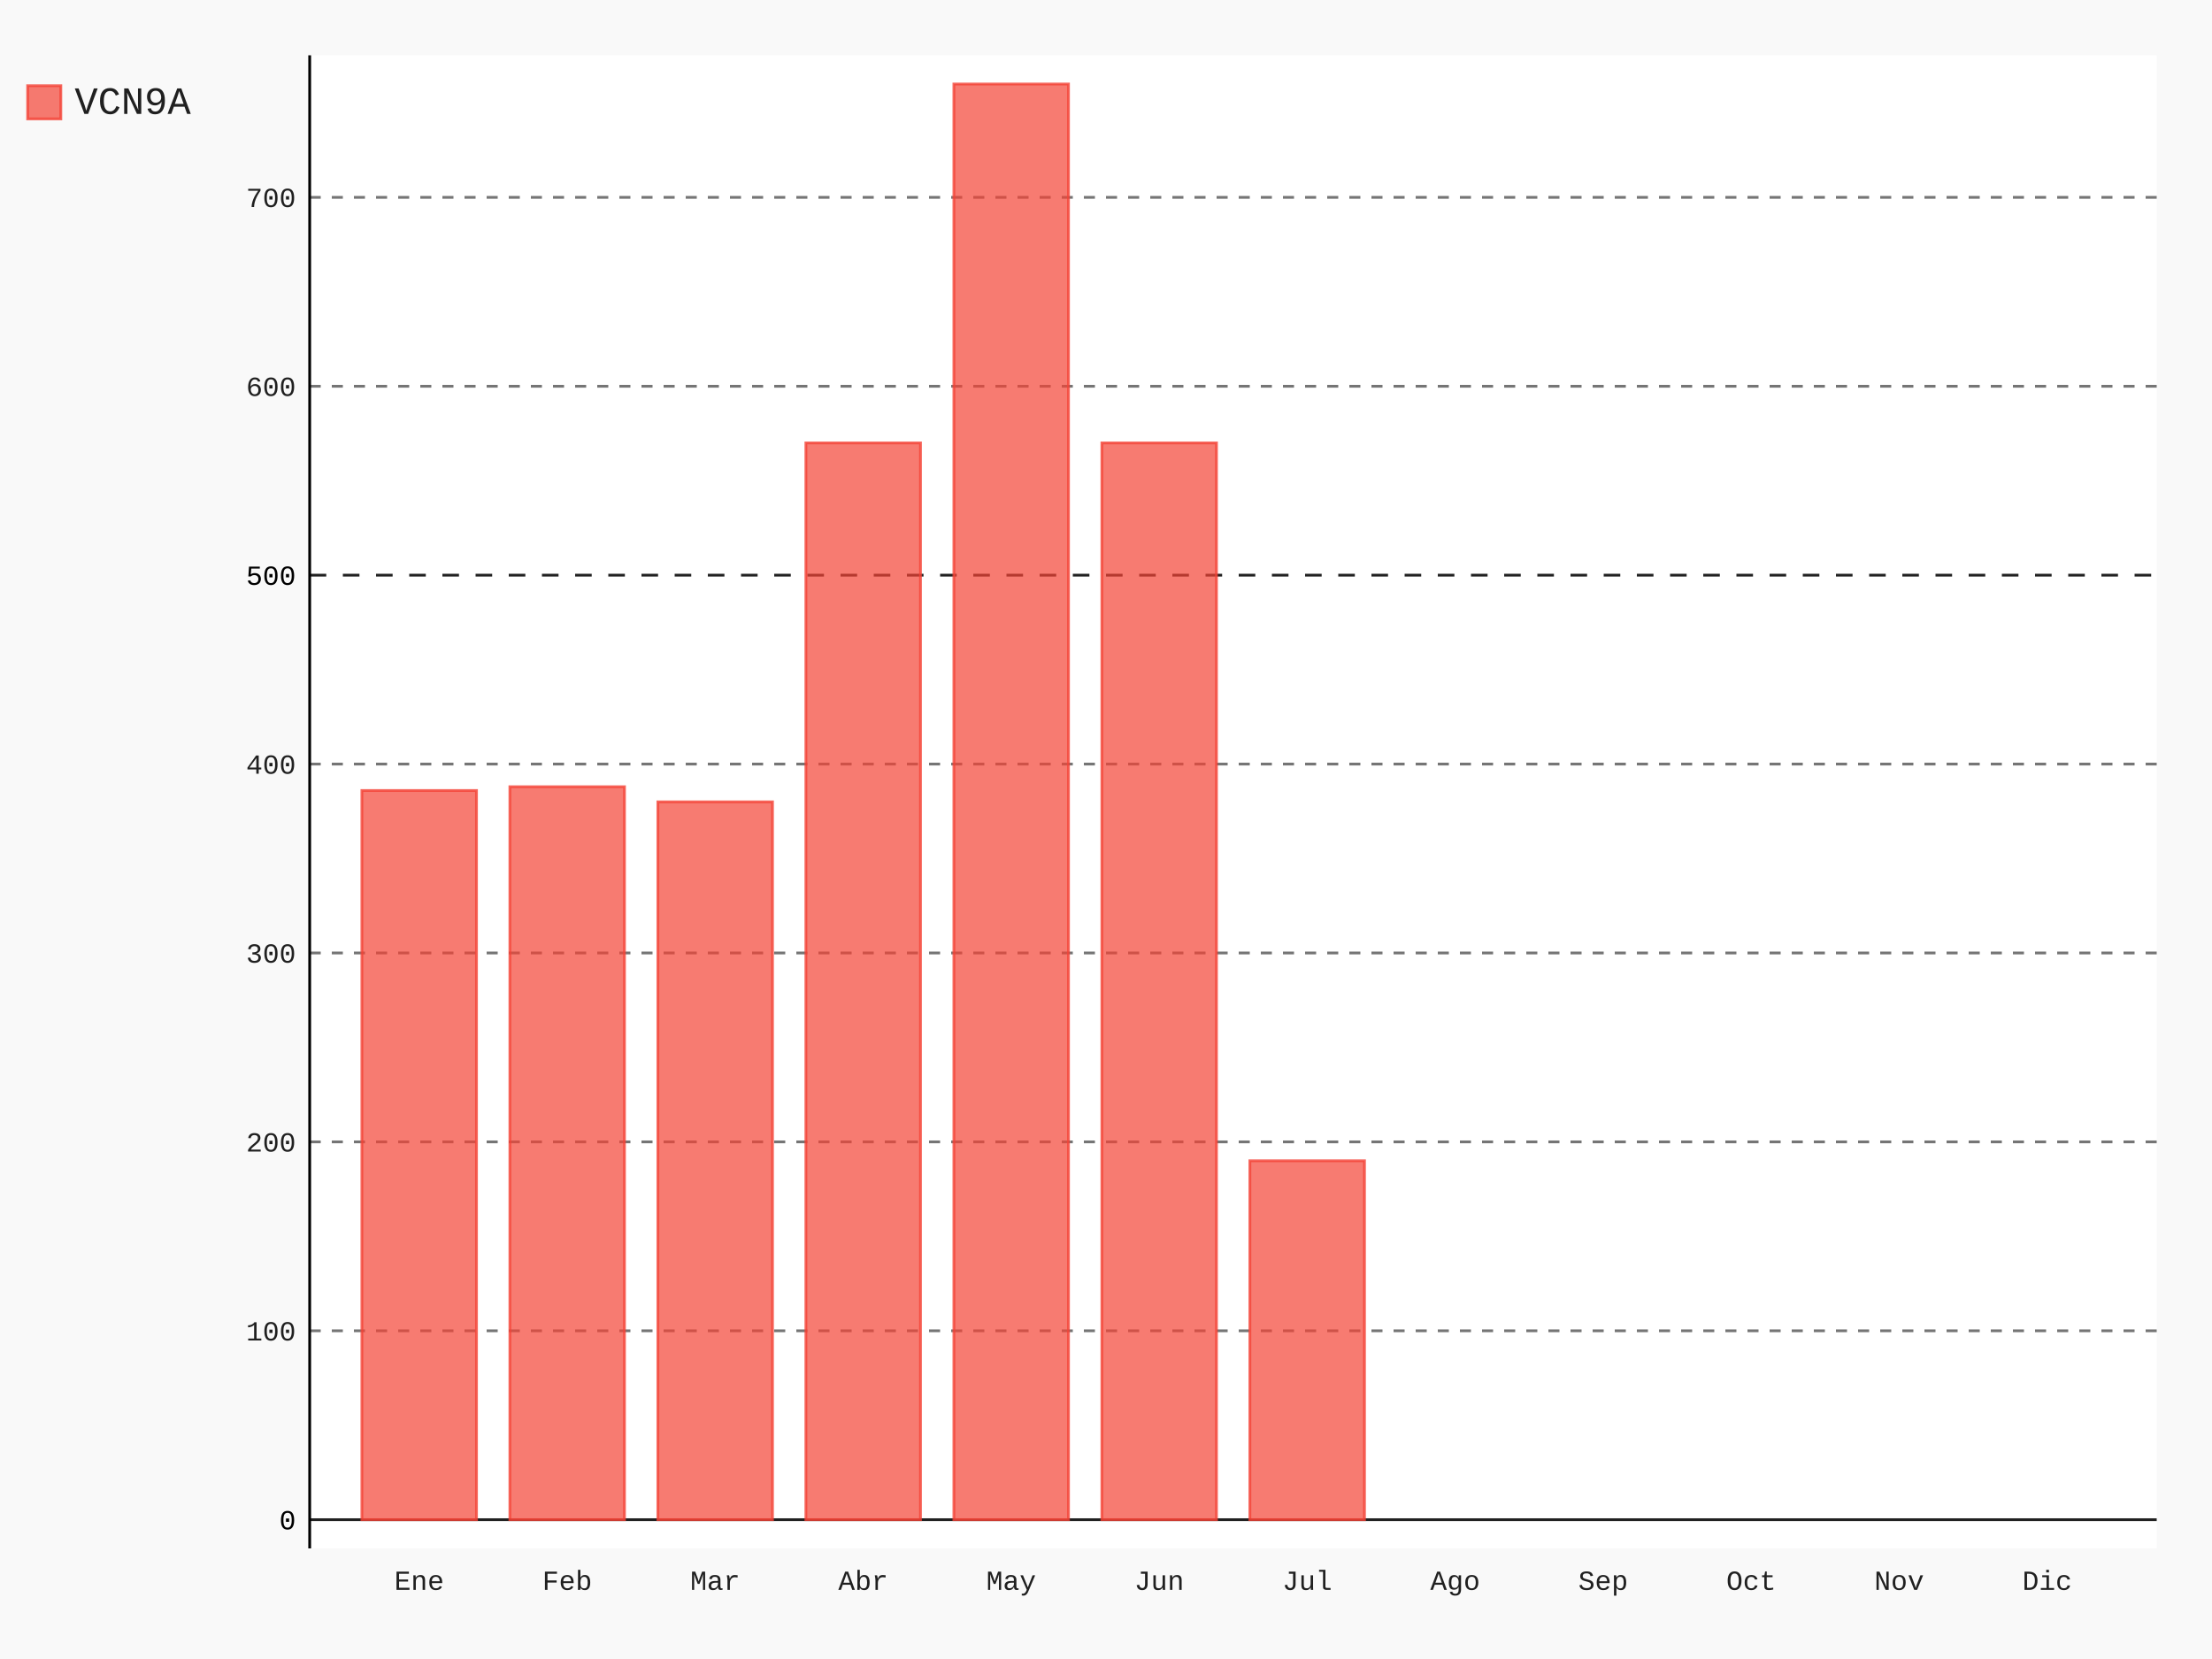
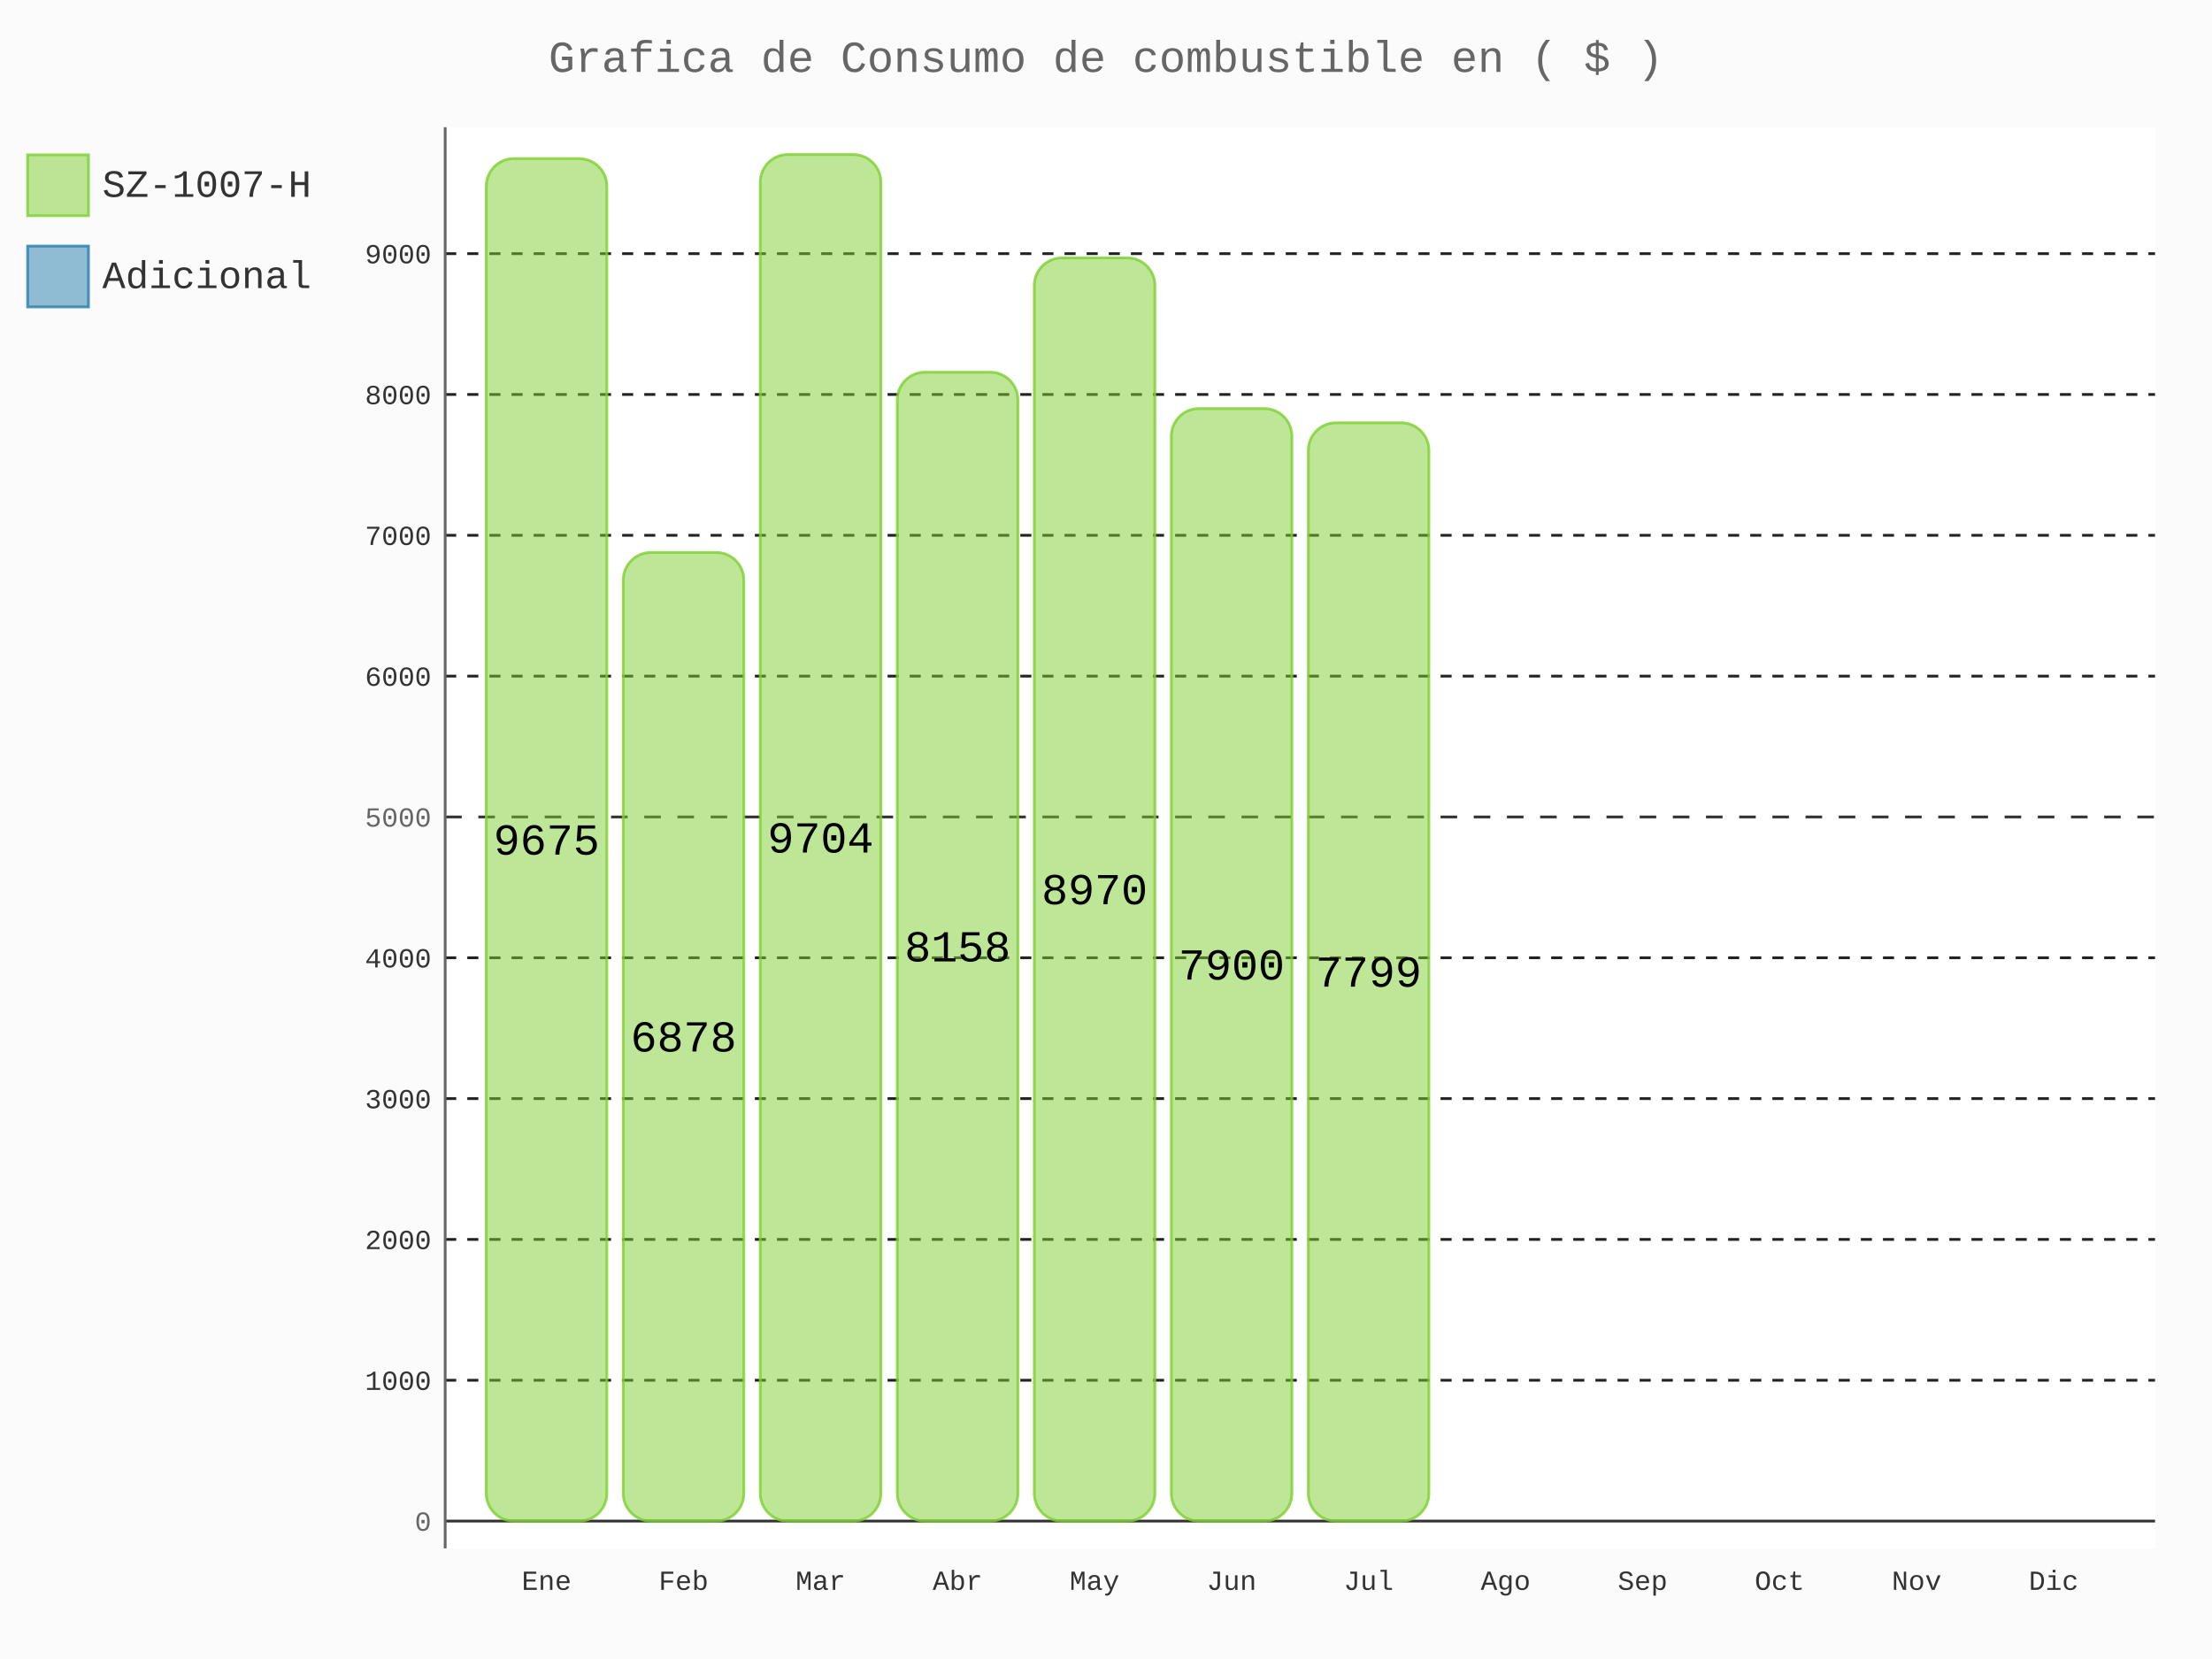
- <svg xmlns="http://www.w3.org/2000/svg" class="pygal-chart" id="chart-0f4cdaf9-0eb7-4aa0-8d6f-a4d67d8a136c" viewBox="0 0 800 600">
+ <svg xmlns="http://www.w3.org/2000/svg" class="pygal-chart" id="chart-afb7fbe6-67ed-4e89-ab92-f3a1e821b020" viewBox="0 0 800 600">
  <defs>
-     <style type="text/css">#chart-0f4cdaf9-0eb7-4aa0-8d6f-a4d67d8a136c{-webkit-user-select:none;-webkit-font-smoothing:antialiased;font-family:Consolas,"Liberation Mono",Menlo,Courier,monospace}#chart-0f4cdaf9-0eb7-4aa0-8d6f-a4d67d8a136c .title{font-family:Consolas,"Liberation Mono",Menlo,Courier,monospace;font-size:16px}#chart-0f4cdaf9-0eb7-4aa0-8d6f-a4d67d8a136c .legends .legend text{font-family:Consolas,"Liberation Mono",Menlo,Courier,monospace;font-size:14px}#chart-0f4cdaf9-0eb7-4aa0-8d6f-a4d67d8a136c .axis text{font-family:Consolas,"Liberation Mono",Menlo,Courier,monospace;font-size:10px}#chart-0f4cdaf9-0eb7-4aa0-8d6f-a4d67d8a136c .axis text.major{font-family:Consolas,"Liberation Mono",Menlo,Courier,monospace;font-size:10px}#chart-0f4cdaf9-0eb7-4aa0-8d6f-a4d67d8a136c .text-overlay text.value{font-family:Consolas,"Liberation Mono",Menlo,Courier,monospace;font-size:16px}#chart-0f4cdaf9-0eb7-4aa0-8d6f-a4d67d8a136c .text-overlay text.label{font-family:Consolas,"Liberation Mono",Menlo,Courier,monospace;font-size:10px}#chart-0f4cdaf9-0eb7-4aa0-8d6f-a4d67d8a136c .tooltip{font-family:Consolas,"Liberation Mono",Menlo,Courier,monospace;font-size:14px}#chart-0f4cdaf9-0eb7-4aa0-8d6f-a4d67d8a136c text.no_data{font-family:Consolas,"Liberation Mono",Menlo,Courier,monospace;font-size:64px}
- #chart-0f4cdaf9-0eb7-4aa0-8d6f-a4d67d8a136c{background-color:rgba(249,249,249,1)}#chart-0f4cdaf9-0eb7-4aa0-8d6f-a4d67d8a136c path,#chart-0f4cdaf9-0eb7-4aa0-8d6f-a4d67d8a136c line,#chart-0f4cdaf9-0eb7-4aa0-8d6f-a4d67d8a136c rect,#chart-0f4cdaf9-0eb7-4aa0-8d6f-a4d67d8a136c circle{-webkit-transition:150ms;-moz-transition:150ms;transition:150ms}#chart-0f4cdaf9-0eb7-4aa0-8d6f-a4d67d8a136c .graph &gt; .background{fill:rgba(249,249,249,1)}#chart-0f4cdaf9-0eb7-4aa0-8d6f-a4d67d8a136c .plot &gt; .background{fill:rgba(255,255,255,1)}#chart-0f4cdaf9-0eb7-4aa0-8d6f-a4d67d8a136c .graph{fill:rgba(0,0,0,.87)}#chart-0f4cdaf9-0eb7-4aa0-8d6f-a4d67d8a136c text.no_data{fill:rgba(0,0,0,1)}#chart-0f4cdaf9-0eb7-4aa0-8d6f-a4d67d8a136c .title{fill:rgba(0,0,0,1)}#chart-0f4cdaf9-0eb7-4aa0-8d6f-a4d67d8a136c .legends .legend text{fill:rgba(0,0,0,.87)}#chart-0f4cdaf9-0eb7-4aa0-8d6f-a4d67d8a136c .legends .legend:hover text{fill:rgba(0,0,0,1)}#chart-0f4cdaf9-0eb7-4aa0-8d6f-a4d67d8a136c .axis .line{stroke:rgba(0,0,0,1)}#chart-0f4cdaf9-0eb7-4aa0-8d6f-a4d67d8a136c .axis .guide.line{stroke:rgba(0,0,0,.54)}#chart-0f4cdaf9-0eb7-4aa0-8d6f-a4d67d8a136c .axis .major.line{stroke:rgba(0,0,0,.87)}#chart-0f4cdaf9-0eb7-4aa0-8d6f-a4d67d8a136c .axis text.major{fill:rgba(0,0,0,1)}#chart-0f4cdaf9-0eb7-4aa0-8d6f-a4d67d8a136c .axis.y .guides:hover .guide.line,#chart-0f4cdaf9-0eb7-4aa0-8d6f-a4d67d8a136c .line-graph .axis.x .guides:hover .guide.line,#chart-0f4cdaf9-0eb7-4aa0-8d6f-a4d67d8a136c .stackedline-graph .axis.x .guides:hover .guide.line,#chart-0f4cdaf9-0eb7-4aa0-8d6f-a4d67d8a136c .xy-graph .axis.x .guides:hover .guide.line{stroke:rgba(0,0,0,1)}#chart-0f4cdaf9-0eb7-4aa0-8d6f-a4d67d8a136c .axis .guides:hover text{fill:rgba(0,0,0,1)}#chart-0f4cdaf9-0eb7-4aa0-8d6f-a4d67d8a136c .reactive{fill-opacity:.7;stroke-opacity:.8}#chart-0f4cdaf9-0eb7-4aa0-8d6f-a4d67d8a136c .ci{stroke:rgba(0,0,0,.87)}#chart-0f4cdaf9-0eb7-4aa0-8d6f-a4d67d8a136c .reactive.active,#chart-0f4cdaf9-0eb7-4aa0-8d6f-a4d67d8a136c .active .reactive{fill-opacity:.8;stroke-opacity:.9;stroke-width:4}#chart-0f4cdaf9-0eb7-4aa0-8d6f-a4d67d8a136c .ci .reactive.active{stroke-width:1.5}#chart-0f4cdaf9-0eb7-4aa0-8d6f-a4d67d8a136c .series text{fill:rgba(0,0,0,1)}#chart-0f4cdaf9-0eb7-4aa0-8d6f-a4d67d8a136c .tooltip rect{fill:rgba(255,255,255,1);stroke:rgba(0,0,0,1);-webkit-transition:opacity 150ms;-moz-transition:opacity 150ms;transition:opacity 150ms}#chart-0f4cdaf9-0eb7-4aa0-8d6f-a4d67d8a136c .tooltip .label{fill:rgba(0,0,0,.87)}#chart-0f4cdaf9-0eb7-4aa0-8d6f-a4d67d8a136c .tooltip .label{fill:rgba(0,0,0,.87)}#chart-0f4cdaf9-0eb7-4aa0-8d6f-a4d67d8a136c .tooltip .legend{font-size:.8em;fill:rgba(0,0,0,.54)}#chart-0f4cdaf9-0eb7-4aa0-8d6f-a4d67d8a136c .tooltip .x_label{font-size:.6em;fill:rgba(0,0,0,1)}#chart-0f4cdaf9-0eb7-4aa0-8d6f-a4d67d8a136c .tooltip .xlink{font-size:.5em;text-decoration:underline}#chart-0f4cdaf9-0eb7-4aa0-8d6f-a4d67d8a136c .tooltip .value{font-size:1.5em}#chart-0f4cdaf9-0eb7-4aa0-8d6f-a4d67d8a136c .bound{font-size:.5em}#chart-0f4cdaf9-0eb7-4aa0-8d6f-a4d67d8a136c .max-value{font-size:.75em;fill:rgba(0,0,0,.54)}#chart-0f4cdaf9-0eb7-4aa0-8d6f-a4d67d8a136c .map-element{fill:rgba(255,255,255,1);stroke:rgba(0,0,0,.54) !important}#chart-0f4cdaf9-0eb7-4aa0-8d6f-a4d67d8a136c .map-element .reactive{fill-opacity:inherit;stroke-opacity:inherit}#chart-0f4cdaf9-0eb7-4aa0-8d6f-a4d67d8a136c .color-0,#chart-0f4cdaf9-0eb7-4aa0-8d6f-a4d67d8a136c .color-0 a:visited{stroke:#F44336;fill:#F44336}#chart-0f4cdaf9-0eb7-4aa0-8d6f-a4d67d8a136c .text-overlay .color-0 text{fill:black}
- #chart-0f4cdaf9-0eb7-4aa0-8d6f-a4d67d8a136c text.no_data{text-anchor:middle}#chart-0f4cdaf9-0eb7-4aa0-8d6f-a4d67d8a136c .guide.line{fill:none}#chart-0f4cdaf9-0eb7-4aa0-8d6f-a4d67d8a136c .centered{text-anchor:middle}#chart-0f4cdaf9-0eb7-4aa0-8d6f-a4d67d8a136c .title{text-anchor:middle}#chart-0f4cdaf9-0eb7-4aa0-8d6f-a4d67d8a136c .legends .legend text{fill-opacity:1}#chart-0f4cdaf9-0eb7-4aa0-8d6f-a4d67d8a136c .axis.x text{text-anchor:middle}#chart-0f4cdaf9-0eb7-4aa0-8d6f-a4d67d8a136c .axis.x:not(.web) text[transform]{text-anchor:start}#chart-0f4cdaf9-0eb7-4aa0-8d6f-a4d67d8a136c .axis.x:not(.web) text[transform].backwards{text-anchor:end}#chart-0f4cdaf9-0eb7-4aa0-8d6f-a4d67d8a136c .axis.y text{text-anchor:end}#chart-0f4cdaf9-0eb7-4aa0-8d6f-a4d67d8a136c .axis.y text[transform].backwards{text-anchor:start}#chart-0f4cdaf9-0eb7-4aa0-8d6f-a4d67d8a136c .axis.y2 text{text-anchor:start}#chart-0f4cdaf9-0eb7-4aa0-8d6f-a4d67d8a136c .axis.y2 text[transform].backwards{text-anchor:end}#chart-0f4cdaf9-0eb7-4aa0-8d6f-a4d67d8a136c .axis .guide.line{stroke-dasharray:4,4}#chart-0f4cdaf9-0eb7-4aa0-8d6f-a4d67d8a136c .axis .major.guide.line{stroke-dasharray:6,6}#chart-0f4cdaf9-0eb7-4aa0-8d6f-a4d67d8a136c .horizontal .axis.y .guide.line,#chart-0f4cdaf9-0eb7-4aa0-8d6f-a4d67d8a136c .horizontal .axis.y2 .guide.line,#chart-0f4cdaf9-0eb7-4aa0-8d6f-a4d67d8a136c .vertical .axis.x .guide.line{opacity:0}#chart-0f4cdaf9-0eb7-4aa0-8d6f-a4d67d8a136c .horizontal .axis.always_show .guide.line,#chart-0f4cdaf9-0eb7-4aa0-8d6f-a4d67d8a136c .vertical .axis.always_show .guide.line{opacity:1 !important}#chart-0f4cdaf9-0eb7-4aa0-8d6f-a4d67d8a136c .axis.y .guides:hover .guide.line,#chart-0f4cdaf9-0eb7-4aa0-8d6f-a4d67d8a136c .axis.y2 .guides:hover .guide.line,#chart-0f4cdaf9-0eb7-4aa0-8d6f-a4d67d8a136c .axis.x .guides:hover .guide.line{opacity:1}#chart-0f4cdaf9-0eb7-4aa0-8d6f-a4d67d8a136c .axis .guides:hover text{opacity:1}#chart-0f4cdaf9-0eb7-4aa0-8d6f-a4d67d8a136c .nofill{fill:none}#chart-0f4cdaf9-0eb7-4aa0-8d6f-a4d67d8a136c .subtle-fill{fill-opacity:.2}#chart-0f4cdaf9-0eb7-4aa0-8d6f-a4d67d8a136c .dot{stroke-width:1px;fill-opacity:1}#chart-0f4cdaf9-0eb7-4aa0-8d6f-a4d67d8a136c .dot.active{stroke-width:5px}#chart-0f4cdaf9-0eb7-4aa0-8d6f-a4d67d8a136c .dot.negative{fill:transparent}#chart-0f4cdaf9-0eb7-4aa0-8d6f-a4d67d8a136c text,#chart-0f4cdaf9-0eb7-4aa0-8d6f-a4d67d8a136c tspan{stroke:none !important}#chart-0f4cdaf9-0eb7-4aa0-8d6f-a4d67d8a136c .series text.active{opacity:1}#chart-0f4cdaf9-0eb7-4aa0-8d6f-a4d67d8a136c .tooltip rect{fill-opacity:.95;stroke-width:.5}#chart-0f4cdaf9-0eb7-4aa0-8d6f-a4d67d8a136c .tooltip text{fill-opacity:1}#chart-0f4cdaf9-0eb7-4aa0-8d6f-a4d67d8a136c .showable{visibility:hidden}#chart-0f4cdaf9-0eb7-4aa0-8d6f-a4d67d8a136c .showable.shown{visibility:visible}#chart-0f4cdaf9-0eb7-4aa0-8d6f-a4d67d8a136c .gauge-background{fill:rgba(229,229,229,1);stroke:none}#chart-0f4cdaf9-0eb7-4aa0-8d6f-a4d67d8a136c .bg-lines{stroke:rgba(249,249,249,1);stroke-width:2px}</style>
+     <style type="text/css">/*
+  * This file is part of pygal
+  *
+  * A python svg graph plotting library
+  * Copyright © 2012 Kozea
+ 
+  * This library is free software: you can redistribute it and/or modify it under
+  * the terms of the GNU Lesser General Public License as published by the Free
+  * Software Foundation, either version 3 of the License, or (at your option) any
+  * later version.
+  *
+  * This library is distributed in the hope that it will be useful, but WITHOUT
+  * ANY WARRANTY; without even the implied warranty of MERCHANTABILITY or FITNESS
+  * FOR A PARTICULAR PURPOSE.  See the GNU Lesser General Public License for more
+  * details.
+  *
+  * You should have received a copy of the GNU Lesser General Public License
+  * along with pygal. If not, see &lt;http://www.gnu.org/licenses/&gt;.
+ */
+ 
+ /*
+  * Font-sizes from config, override with care
+  */
+ 
+ #chart-afb7fbe6-67ed-4e89-ab92-f3a1e821b020  {
+   -webkit-user-select: none;
+   -webkit-font-smoothing: antialiased;
+   font-family: Consolas, "Liberation Mono", Menlo, Courier, monospace;
+ }
+ 
+ #chart-afb7fbe6-67ed-4e89-ab92-f3a1e821b020 .title {
+   font-family: Consolas, "Liberation Mono", Menlo, Courier, monospace;
+   font-size: 16px;
+ }
+ 
+ #chart-afb7fbe6-67ed-4e89-ab92-f3a1e821b020 .legends .legend text {
+   font-family: Consolas, "Liberation Mono", Menlo, Courier, monospace;
+   font-size: 14px;
+ }
+ 
+ #chart-afb7fbe6-67ed-4e89-ab92-f3a1e821b020 .axis text {
+   font-family: Consolas, "Liberation Mono", Menlo, Courier, monospace;
+   font-size: 10px;
+ }
+ 
+ #chart-afb7fbe6-67ed-4e89-ab92-f3a1e821b020 .axis text.major {
+   font-family: Consolas, "Liberation Mono", Menlo, Courier, monospace;
+   font-size: 10px;
+ }
+ 
+ #chart-afb7fbe6-67ed-4e89-ab92-f3a1e821b020 .text-overlay text.value {
+   font-family: Consolas, "Liberation Mono", Menlo, Courier, monospace;
+   font-size: 16px;
+ }
+ 
+ #chart-afb7fbe6-67ed-4e89-ab92-f3a1e821b020 .text-overlay text.label {
+   font-family: Consolas, "Liberation Mono", Menlo, Courier, monospace;
+   font-size: 10px;
+ }
+ 
+ #chart-afb7fbe6-67ed-4e89-ab92-f3a1e821b020 .tooltip {
+   font-family: Consolas, "Liberation Mono", Menlo, Courier, monospace;
+   font-size: 14px;
+ }
+ 
+ #chart-afb7fbe6-67ed-4e89-ab92-f3a1e821b020 text.no_data {
+   font-family: Consolas, "Liberation Mono", Menlo, Courier, monospace;
+   font-size: 64px;
+ }
+ 
+ /*
+  * This file is part of pygal
+  *
+  * A python svg graph plotting library
+  * Copyright © 2012 Kozea
+ 
+  * This library is free software: you can redistribute it and/or modify it under
+  * the terms of the GNU Lesser General Public License as published by the Free
+  * Software Foundation, either version 3 of the License, or (at your option) any
+  * later version.
+  *
+  * This library is distributed in the hope that it will be useful, but WITHOUT
+  * ANY WARRANTY; without even the implied warranty of MERCHANTABILITY or FITNESS
+  * FOR A PARTICULAR PURPOSE.  See the GNU Lesser General Public License for more
+  * details.
+  *
+  * You should have received a copy of the GNU Lesser General Public License
+  * along with pygal. If not, see &lt;http://www.gnu.org/licenses/&gt;.
+ */
+ 
+ /*
+  * Styles from config
+  */
+ 
+ #chart-afb7fbe6-67ed-4e89-ab92-f3a1e821b020 {
+   background-color: #fbfbfb;
+ }
+ 
+ #chart-afb7fbe6-67ed-4e89-ab92-f3a1e821b020 path,
+ #chart-afb7fbe6-67ed-4e89-ab92-f3a1e821b020 line,
+ #chart-afb7fbe6-67ed-4e89-ab92-f3a1e821b020 rect,
+ #chart-afb7fbe6-67ed-4e89-ab92-f3a1e821b020 circle {
+   -webkit-transition: 250ms ease-in;
+   -moz-transition: 250ms ease-in;
+   transition: 250ms ease-in;
+ }
+ 
+ #chart-afb7fbe6-67ed-4e89-ab92-f3a1e821b020 .graph &gt; .background {
+   fill: #fbfbfb;
+ }
+ 
+ #chart-afb7fbe6-67ed-4e89-ab92-f3a1e821b020 .plot &gt; .background {
+   fill: #fff;
+ }
+ 
+ #chart-afb7fbe6-67ed-4e89-ab92-f3a1e821b020 .graph {
+   fill: #333333;
+ }
+ 
+ #chart-afb7fbe6-67ed-4e89-ab92-f3a1e821b020 text.no_data {
+   fill: #666;
+ }
+ 
+ #chart-afb7fbe6-67ed-4e89-ab92-f3a1e821b020 .title {
+   fill: #666;
+ }
+ 
+ #chart-afb7fbe6-67ed-4e89-ab92-f3a1e821b020 .legends .legend text {
+   fill: #333333;
+ }
+ 
+ #chart-afb7fbe6-67ed-4e89-ab92-f3a1e821b020 .legends .legend:hover text {
+   fill: #666;
+ }
+ 
+ #chart-afb7fbe6-67ed-4e89-ab92-f3a1e821b020 .axis .line {
+   stroke: #666;
+ }
+ 
+ #chart-afb7fbe6-67ed-4e89-ab92-f3a1e821b020 .axis .guide.line {
+   stroke: #222222;
+ }
+ 
+ #chart-afb7fbe6-67ed-4e89-ab92-f3a1e821b020 .axis .major.line {
+   stroke: #333333;
+ }
+ 
+ #chart-afb7fbe6-67ed-4e89-ab92-f3a1e821b020 .axis text.major {
+   fill: #666;
+ }
+ 
+ #chart-afb7fbe6-67ed-4e89-ab92-f3a1e821b020 .axis.y .guides:hover .guide.line,
+ #chart-afb7fbe6-67ed-4e89-ab92-f3a1e821b020 .line-graph .axis.x .guides:hover .guide.line,
+ #chart-afb7fbe6-67ed-4e89-ab92-f3a1e821b020 .stackedline-graph .axis.x .guides:hover .guide.line,
+ #chart-afb7fbe6-67ed-4e89-ab92-f3a1e821b020 .xy-graph .axis.x .guides:hover .guide.line {
+   stroke: #666;
+ }
+ 
+ #chart-afb7fbe6-67ed-4e89-ab92-f3a1e821b020 .axis .guides:hover text {
+   fill: #666;
+ }
+ 
+ 
+ #chart-afb7fbe6-67ed-4e89-ab92-f3a1e821b020 .reactive {
+   fill-opacity: .5;
+   stroke-opacity: .8;
+ }
+ 
+ #chart-afb7fbe6-67ed-4e89-ab92-f3a1e821b020 .ci {
+     stroke: #333333;
+ }
+ 
+ #chart-afb7fbe6-67ed-4e89-ab92-f3a1e821b020 .reactive.active,
+ #chart-afb7fbe6-67ed-4e89-ab92-f3a1e821b020 .active .reactive {
+   fill-opacity: .9;
+   stroke-opacity: .9;
+   stroke-width: 4;
+ }
+ 
+ #chart-afb7fbe6-67ed-4e89-ab92-f3a1e821b020 .ci .reactive.active {
+   stroke-width: 1.5;
+ }
+ 
+ #chart-afb7fbe6-67ed-4e89-ab92-f3a1e821b020 .series text {
+   fill: #666;
+ }
+ 
+ #chart-afb7fbe6-67ed-4e89-ab92-f3a1e821b020 .tooltip rect {
+   fill: #fff;
+   stroke: #666;
+   -webkit-transition: opacity 250ms ease-in;
+   -moz-transition: opacity 250ms ease-in;
+   transition: opacity 250ms ease-in;
+ }
+ 
+ #chart-afb7fbe6-67ed-4e89-ab92-f3a1e821b020 .tooltip .label {
+   fill: #333333;
+ }
+ 
+ #chart-afb7fbe6-67ed-4e89-ab92-f3a1e821b020 .tooltip .label {
+   fill: #333333;
+ }
+ 
+ #chart-afb7fbe6-67ed-4e89-ab92-f3a1e821b020 .tooltip .legend {
+   font-size: .8em;
+   fill: #222222;
+ }
+ 
+ #chart-afb7fbe6-67ed-4e89-ab92-f3a1e821b020 .tooltip .x_label {
+   font-size: .6em;
+   fill: #666;
+ }
+ 
+ #chart-afb7fbe6-67ed-4e89-ab92-f3a1e821b020 .tooltip .xlink {
+   font-size: .5em;
+   text-decoration: underline;
+ }
+ 
+ #chart-afb7fbe6-67ed-4e89-ab92-f3a1e821b020 .tooltip .value {
+   font-size: 1.5em;
+ }
+ 
+ #chart-afb7fbe6-67ed-4e89-ab92-f3a1e821b020 .bound {
+   font-size: .5em;
+ }
+ 
+ #chart-afb7fbe6-67ed-4e89-ab92-f3a1e821b020 .max-value {
+   font-size: .75em;
+   fill: #222222;
+ }
+ 
+ #chart-afb7fbe6-67ed-4e89-ab92-f3a1e821b020 .map-element {
+   fill: #fff;
+   stroke: #222222 !important;
+ }
+ 
+ #chart-afb7fbe6-67ed-4e89-ab92-f3a1e821b020 .map-element .reactive {
+   fill-opacity: inherit;
+   stroke-opacity: inherit;
+ }
+ 
+ #chart-afb7fbe6-67ed-4e89-ab92-f3a1e821b020 .color-0, #chart-afb7fbe6-67ed-4e89-ab92-f3a1e821b020 .color-0 a:visited {
+   stroke: #7dcf30;
+   fill: #7dcf30;
+ }
+ 
+ #chart-afb7fbe6-67ed-4e89-ab92-f3a1e821b020 .color-1, #chart-afb7fbe6-67ed-4e89-ab92-f3a1e821b020 .color-1 a:visited {
+   stroke: #247fab;
+   fill: #247fab;
+ }
+ 
+ #chart-afb7fbe6-67ed-4e89-ab92-f3a1e821b020  .text-overlay .color-0 text {
+   fill: black;
+ }
+ 
+ #chart-afb7fbe6-67ed-4e89-ab92-f3a1e821b020  .text-overlay .color-1 text {
+   fill: black;
+ }
+ 
+ 
+ 
+ 
+ /*
+  * This file is part of pygal
+  *
+  * A python svg graph plotting library
+  * Copyright © 2012 Kozea
+ 
+  * This library is free software: you can redistribute it and/or modify it under
+  * the terms of the GNU Lesser General Public License as published by the Free
+  * Software Foundation, either version 3 of the License, or (at your option) any
+  * later version.
+  *
+  * This library is distributed in the hope that it will be useful, but WITHOUT
+  * ANY WARRANTY; without even the implied warranty of MERCHANTABILITY or FITNESS
+  * FOR A PARTICULAR PURPOSE.  See the GNU Lesser General Public License for more
+  * details.
+  *
+  * You should have received a copy of the GNU Lesser General Public License
+  * along with pygal. If not, see &lt;http://www.gnu.org/licenses/&gt;.
+ */
+ 
+ #chart-afb7fbe6-67ed-4e89-ab92-f3a1e821b020 text.no_data {
+   text-anchor: middle;
+ }
+ 
+ #chart-afb7fbe6-67ed-4e89-ab92-f3a1e821b020 .guide.line {
+   fill: none;
+ }
+ 
+ #chart-afb7fbe6-67ed-4e89-ab92-f3a1e821b020 .centered {
+   text-anchor: middle;
+ }
+ 
+ #chart-afb7fbe6-67ed-4e89-ab92-f3a1e821b020 .title {
+   text-anchor: middle;
+ }
+ 
+ #chart-afb7fbe6-67ed-4e89-ab92-f3a1e821b020 .legends .legend text {
+   fill-opacity: 1;
+ }
+ 
+ #chart-afb7fbe6-67ed-4e89-ab92-f3a1e821b020 .axis.x text {
+   text-anchor: middle;
+ }
+ 
+ #chart-afb7fbe6-67ed-4e89-ab92-f3a1e821b020 .axis.x:not(.web) text[transform] {
+   text-anchor: start;
+ }
+ 
+ #chart-afb7fbe6-67ed-4e89-ab92-f3a1e821b020 .axis.x:not(.web) text[transform].backwards {
+   text-anchor: end;
+ }
+ 
+ #chart-afb7fbe6-67ed-4e89-ab92-f3a1e821b020 .axis.y text {
+   text-anchor: end;
+ }
+ 
+ #chart-afb7fbe6-67ed-4e89-ab92-f3a1e821b020 .axis.y text[transform].backwards {
+   text-anchor: start;
+ }
+ 
+ #chart-afb7fbe6-67ed-4e89-ab92-f3a1e821b020 .axis.y2 text {
+   text-anchor: start;
+ }
+ 
+ #chart-afb7fbe6-67ed-4e89-ab92-f3a1e821b020 .axis.y2 text[transform].backwards {
+   text-anchor: end;
+ }
+ 
+ #chart-afb7fbe6-67ed-4e89-ab92-f3a1e821b020 .axis .guide.line {
+   stroke-dasharray: 4,4;
+ }
+ 
+ #chart-afb7fbe6-67ed-4e89-ab92-f3a1e821b020 .axis .major.guide.line {
+   stroke-dasharray: 6,6;
+ }
+ 
+ #chart-afb7fbe6-67ed-4e89-ab92-f3a1e821b020 .horizontal .axis.y .guide.line,
+ #chart-afb7fbe6-67ed-4e89-ab92-f3a1e821b020 .horizontal .axis.y2 .guide.line,
+ #chart-afb7fbe6-67ed-4e89-ab92-f3a1e821b020 .vertical .axis.x .guide.line {
+   opacity: 0;
+ }
+ 
+ #chart-afb7fbe6-67ed-4e89-ab92-f3a1e821b020 .horizontal .axis.always_show .guide.line,
+ #chart-afb7fbe6-67ed-4e89-ab92-f3a1e821b020 .vertical .axis.always_show .guide.line {
+   opacity: 1 !important;
+ }
+ 
+ #chart-afb7fbe6-67ed-4e89-ab92-f3a1e821b020 .axis.y .guides:hover .guide.line,
+ #chart-afb7fbe6-67ed-4e89-ab92-f3a1e821b020 .axis.y2 .guides:hover .guide.line,
+ #chart-afb7fbe6-67ed-4e89-ab92-f3a1e821b020 .axis.x .guides:hover .guide.line {
+   opacity: 1;
+ }
+ 
+ #chart-afb7fbe6-67ed-4e89-ab92-f3a1e821b020 .axis .guides:hover text {
+   opacity: 1;
+ }
+ 
+ #chart-afb7fbe6-67ed-4e89-ab92-f3a1e821b020 .nofill {
+   fill: none;
+ }
+ 
+ #chart-afb7fbe6-67ed-4e89-ab92-f3a1e821b020 .subtle-fill {
+   fill-opacity: .2;
+ }
+ 
+ #chart-afb7fbe6-67ed-4e89-ab92-f3a1e821b020 .dot {
+   stroke-width: 1px;
+   fill-opacity: 1;
+ }
+ 
+ #chart-afb7fbe6-67ed-4e89-ab92-f3a1e821b020 .dot.active {
+   stroke-width: 5px;
+ }
+ 
+ #chart-afb7fbe6-67ed-4e89-ab92-f3a1e821b020 .dot.negative {
+   fill: transparent;
+ }
+ 
+ #chart-afb7fbe6-67ed-4e89-ab92-f3a1e821b020  text, #chart-afb7fbe6-67ed-4e89-ab92-f3a1e821b020  tspan {
+   stroke: none !important;
+ }
+ 
+ #chart-afb7fbe6-67ed-4e89-ab92-f3a1e821b020 .series text.active {
+   opacity: 1;
+ }
+ 
+ #chart-afb7fbe6-67ed-4e89-ab92-f3a1e821b020 .tooltip rect {
+   fill-opacity: .95;
+   stroke-width: .5;
+ }
+ 
+ #chart-afb7fbe6-67ed-4e89-ab92-f3a1e821b020 .tooltip text {
+   fill-opacity: 1;
+ }
+ 
+ #chart-afb7fbe6-67ed-4e89-ab92-f3a1e821b020 .showable {
+   visibility: hidden;
+ }
+ 
+ #chart-afb7fbe6-67ed-4e89-ab92-f3a1e821b020 .showable.shown {
+   visibility: visible;
+ }
+ 
+ #chart-afb7fbe6-67ed-4e89-ab92-f3a1e821b020 .gauge-background {
+   fill: rgba(229, 229, 229, 1);
+   stroke: none;
+ }
+ 
+ #chart-afb7fbe6-67ed-4e89-ab92-f3a1e821b020 .bg-lines {
+   stroke: #fbfbfb;
+   stroke-width: 2px;
+ }
+ </style>
  </defs>
-   <g class="graph bar-graph vertical">
+   <g class="graph stackedbar-graph vertical">
    <rect class="background" height="600" width="800" x="0" y="0" />
-     <g class="plot" transform="translate(112, 20)">
-       <rect class="background" height="540" width="668.0" x="0" y="0" />
+     <g class="plot" transform="translate(161, 46)">
+       <rect class="background" height="514" width="618.4" x="0" y="0" />
      <g class="axis y always_show">
        <g class="guides">
-           <path class="axis major line" d="M0 529.615 h668" />
-           <text class="major" x="-5" y="533.115">0</text>
-         </g>
-         <g class="guides">
-           <path class="guide line" d="M0 461.296 h668" />
-           <text class="" x="-5" y="464.796">100</text>
-         </g>
-         <g class="guides">
-           <path class="guide line" d="M0 392.976 h668" />
-           <text class="" x="-5" y="396.476">200</text>
-         </g>
-         <g class="guides">
-           <path class="guide line" d="M0 324.656 h668" />
-           <text class="" x="-5" y="328.156">300</text>
-         </g>
-         <g class="guides">
-           <path class="guide line" d="M0 256.336 h668" />
-           <text class="" x="-5" y="259.836">400</text>
-         </g>
-         <g class="guides">
-           <path class="major guide line" d="M0 188.016 h668" />
-           <text class="major" x="-5" y="191.516">500</text>
-         </g>
-         <g class="guides">
-           <path class="guide line" d="M0 119.696 h668" />
-           <text class="" x="-5" y="123.196">600</text>
-         </g>
-         <g class="guides">
-           <path class="guide line" d="M0 51.377 h668" />
-           <text class="" x="-5" y="54.877">700</text>
+           <path class="axis major line" d="M0 504.115 h618.4" />
+           <text class="major" x="-5" y="507.615">0</text>
+         </g>
+         <g class="guides">
+           <path class="guide line" d="M0 453.185 h618.4" />
+           <text class="" x="-5" y="456.685">1000</text>
+         </g>
+         <g class="guides">
+           <path class="guide line" d="M0 402.254 h618.4" />
+           <text class="" x="-5" y="405.754">2000</text>
+         </g>
+         <g class="guides">
+           <path class="guide line" d="M0 351.324 h618.4" />
+           <text class="" x="-5" y="354.824">3000</text>
+         </g>
+         <g class="guides">
+           <path class="guide line" d="M0 300.393 h618.4" />
+           <text class="" x="-5" y="303.893">4000</text>
+         </g>
+         <g class="guides">
+           <path class="major guide line" d="M0 249.462 h618.4" />
+           <text class="major" x="-5" y="252.962">5000</text>
+         </g>
+         <g class="guides">
+           <path class="guide line" d="M0 198.532 h618.4" />
+           <text class="" x="-5" y="202.032">6000</text>
+         </g>
+         <g class="guides">
+           <path class="guide line" d="M0 147.601 h618.4" />
+           <text class="" x="-5" y="151.101">7000</text>
+         </g>
+         <g class="guides">
+           <path class="guide line" d="M0 96.67 h618.4" />
+           <text class="" x="-5" y="100.17">8000</text>
+         </g>
+         <g class="guides">
+           <path class="guide line" d="M0 45.74 h618.4" />
+           <text class="" x="-5" y="49.24">9000</text>
        </g>
      </g>
      <g class="axis x">
-         <path class="line" d="M0 0 v540" />
-         <g class="guides">
-           <path class="guide line" d="M39.609 0 v540" />
-           <text class="" x="39.609" y="555.0">Ene</text>
-         </g>
-         <g class="guides">
-           <path class="guide line" d="M93.135 0 v540" />
-           <text class="" x="93.135" y="555.0">Feb</text>
-         </g>
-         <g class="guides">
-           <path class="guide line" d="M146.66 0 v540" />
-           <text class="" x="146.66" y="555.0">Mar</text>
-         </g>
-         <g class="guides">
-           <path class="guide line" d="M200.186 0 v540" />
-           <text class="" x="200.186" y="555.0">Abr</text>
-         </g>
-         <g class="guides">
-           <path class="guide line" d="M253.712 0 v540" />
-           <text class="" x="253.712" y="555.0">May</text>
-         </g>
-         <g class="guides">
-           <path class="guide line" d="M307.237 0 v540" />
-           <text class="" x="307.237" y="555.0">Jun</text>
-         </g>
-         <g class="guides">
-           <path class="guide line" d="M360.763 0 v540" />
-           <text class="" x="360.763" y="555.0">Jul</text>
-         </g>
-         <g class="guides">
-           <path class="guide line" d="M414.288 0 v540" />
-           <text class="" x="414.288" y="555.0">Ago</text>
-         </g>
-         <g class="guides">
-           <path class="guide line" d="M467.814 0 v540" />
-           <text class="" x="467.814" y="555.0">Sep</text>
-         </g>
-         <g class="guides">
-           <path class="guide line" d="M521.34 0 v540" />
-           <text class="" x="521.34" y="555.0">Oct</text>
-         </g>
-         <g class="guides">
-           <path class="guide line" d="M574.865 0 v540" />
-           <text class="" x="574.865" y="555.0">Nov</text>
-         </g>
-         <g class="guides">
-           <path class="guide line" d="M628.391 0 v540" />
-           <text class="" x="628.391" y="555.0">Dic</text>
+         <path class="line" d="M0 0 v514" />
+         <g class="guides">
+           <path class="guide line" d="M36.668 0 v514" />
+           <text class="" x="36.668" y="529.0">Ene</text>
+         </g>
+         <g class="guides">
+           <path class="guide line" d="M86.219 0 v514" />
+           <text class="" x="86.219" y="529.0">Feb</text>
+         </g>
+         <g class="guides">
+           <path class="guide line" d="M135.771 0 v514" />
+           <text class="" x="135.771" y="529.0">Mar</text>
+         </g>
+         <g class="guides">
+           <path class="guide line" d="M185.322 0 v514" />
+           <text class="" x="185.322" y="529.0">Abr</text>
+         </g>
+         <g class="guides">
+           <path class="guide line" d="M234.873 0 v514" />
+           <text class="" x="234.873" y="529.0">May</text>
+         </g>
+         <g class="guides">
+           <path class="guide line" d="M284.424 0 v514" />
+           <text class="" x="284.424" y="529.0">Jun</text>
+         </g>
+         <g class="guides">
+           <path class="guide line" d="M333.976 0 v514" />
+           <text class="" x="333.976" y="529.0">Jul</text>
+         </g>
+         <g class="guides">
+           <path class="guide line" d="M383.527 0 v514" />
+           <text class="" x="383.527" y="529.0">Ago</text>
+         </g>
+         <g class="guides">
+           <path class="guide line" d="M433.078 0 v514" />
+           <text class="" x="433.078" y="529.0">Sep</text>
+         </g>
+         <g class="guides">
+           <path class="guide line" d="M482.629 0 v514" />
+           <text class="" x="482.629" y="529.0">Oct</text>
+         </g>
+         <g class="guides">
+           <path class="guide line" d="M532.181 0 v514" />
+           <text class="" x="532.181" y="529.0">Nov</text>
+         </g>
+         <g class="guides">
+           <path class="guide line" d="M581.732 0 v514" />
+           <text class="" x="581.732" y="529.0">Dic</text>
+         </g>
+       </g>
+       <g class="series serie-1 color-1">
+         <g class="bars">
+           <g class="bar">
+             <rect class="rect reactive tooltip-trigger" height="0.0" rx="10" ry="10" width="43.605" x="14.865" y="504.115" />
+           </g>
+           <g class="bar">
+             <rect class="rect reactive tooltip-trigger" height="0.0" rx="10" ry="10" width="43.605" x="64.417" y="504.115" />
+           </g>
+           <g class="bar">
+             <rect class="rect reactive tooltip-trigger" height="0.0" rx="10" ry="10" width="43.605" x="113.968" y="504.115" />
+           </g>
+           <g class="bar">
+             <rect class="rect reactive tooltip-trigger" height="0.0" rx="10" ry="10" width="43.605" x="163.519" y="504.115" />
+           </g>
+           <g class="bar">
+             <rect class="rect reactive tooltip-trigger" height="0.0" rx="10" ry="10" width="43.605" x="213.071" y="504.115" />
+           </g>
+           <g class="bar">
+             <rect class="rect reactive tooltip-trigger" height="0.0" rx="10" ry="10" width="43.605" x="262.622" y="504.115" />
+           </g>
+           <g class="bar">
+             <rect class="rect reactive tooltip-trigger" height="0.0" rx="10" ry="10" width="43.605" x="312.173" y="504.115" />
+           </g>
+           <g class="bar">
+             <rect class="rect reactive tooltip-trigger" height="0.0" rx="10" ry="10" width="43.605" x="361.724" y="504.115" />
+           </g>
+           <g class="bar">
+             <rect class="rect reactive tooltip-trigger" height="0.0" rx="10" ry="10" width="43.605" x="411.276" y="504.115" />
+           </g>
+           <g class="bar">
+             <rect class="rect reactive tooltip-trigger" height="0.0" rx="10" ry="10" width="43.605" x="460.827" y="504.115" />
+           </g>
+           <g class="bar">
+             <rect class="rect reactive tooltip-trigger" height="0.0" rx="10" ry="10" width="43.605" x="510.378" y="504.115" />
+           </g>
+           <g class="bar">
+             <rect class="rect reactive tooltip-trigger" height="0.0" rx="10" ry="10" width="43.605" x="559.929" y="504.115" />
+           </g>
        </g>
      </g>
      <g class="series serie-0 color-0">
        <g class="bars">
          <g class="bar">
-             <rect class="rect reactive tooltip-trigger" height="263.715" rx="0" ry="0" width="41.45" x="18.884" y="265.901" />
-           </g>
-           <g class="bar">
-             <rect class="rect reactive tooltip-trigger" height="265.081" rx="0" ry="0" width="41.45" x="72.409" y="264.534" />
-           </g>
-           <g class="bar">
-             <rect class="rect reactive tooltip-trigger" height="259.615" rx="0" ry="0" width="41.45" x="125.935" y="270" />
-           </g>
-           <g class="bar">
-             <rect class="rect reactive tooltip-trigger" height="389.423" rx="0" ry="0" width="41.45" x="179.461" y="140.192" />
-           </g>
-           <g class="bar">
-             <rect class="rect reactive tooltip-trigger" height="519.231" rx="0" ry="0" width="41.45" x="232.986" y="10.385" />
-           </g>
-           <g class="bar">
-             <rect class="rect reactive tooltip-trigger" height="389.423" rx="0" ry="0" width="41.45" x="286.512" y="140.192" />
-           </g>
-           <g class="bar">
-             <rect class="rect reactive tooltip-trigger" height="129.808" rx="0" ry="0" width="41.45" x="340.038" y="399.808" />
-           </g>
-           <g class="bar">
-             <rect class="rect reactive tooltip-trigger" height="0.0" rx="0" ry="0" width="41.45" x="393.563" y="529.615" />
-           </g>
-           <g class="bar">
-             <rect class="rect reactive tooltip-trigger" height="0.0" rx="0" ry="0" width="41.45" x="447.089" y="529.615" />
-           </g>
-           <g class="bar">
-             <rect class="rect reactive tooltip-trigger" height="0.0" rx="0" ry="0" width="41.45" x="500.615" y="529.615" />
-           </g>
-           <g class="bar">
-             <rect class="rect reactive tooltip-trigger" height="0.0" rx="0" ry="0" width="41.45" x="554.14" y="529.615" />
-           </g>
-           <g class="bar">
-             <rect class="rect reactive tooltip-trigger" height="0.0" rx="0" ry="0" width="41.45" x="607.666" y="529.615" />
+             <rect class="rect reactive tooltip-trigger" height="492.754" rx="10" ry="10" width="43.605" x="14.865" y="11.362" />
+           </g>
+           <g class="bar">
+             <rect class="rect reactive tooltip-trigger" height="350.301" rx="10" ry="10" width="43.605" x="64.417" y="153.815" />
+           </g>
+           <g class="bar">
+             <rect class="rect reactive tooltip-trigger" height="494.231" rx="10" ry="10" width="43.605" x="113.968" y="9.885" />
+           </g>
+           <g class="bar">
+             <rect class="rect reactive tooltip-trigger" height="415.492" rx="10" ry="10" width="43.605" x="163.519" y="88.623" />
+           </g>
+           <g class="bar">
+             <rect class="rect reactive tooltip-trigger" height="456.848" rx="10" ry="10" width="43.605" x="213.071" y="47.268" />
+           </g>
+           <g class="bar">
+             <rect class="rect reactive tooltip-trigger" height="402.352" rx="10" ry="10" width="43.605" x="262.622" y="101.763" />
+           </g>
+           <g class="bar">
+             <rect class="rect reactive tooltip-trigger" height="397.208" rx="10" ry="10" width="43.605" x="312.173" y="106.907" />
+           </g>
+           <g class="bar">
+             <rect class="rect reactive tooltip-trigger" height="0.0" rx="10" ry="10" width="43.605" x="361.724" y="504.115" />
+           </g>
+           <g class="bar">
+             <rect class="rect reactive tooltip-trigger" height="0.0" rx="10" ry="10" width="43.605" x="411.276" y="504.115" />
+           </g>
+           <g class="bar">
+             <rect class="rect reactive tooltip-trigger" height="0.0" rx="10" ry="10" width="43.605" x="460.827" y="504.115" />
+           </g>
+           <g class="bar">
+             <rect class="rect reactive tooltip-trigger" height="0.0" rx="10" ry="10" width="43.605" x="510.378" y="504.115" />
+           </g>
+           <g class="bar">
+             <rect class="rect reactive tooltip-trigger" height="0.0" rx="10" ry="10" width="43.605" x="559.929" y="504.115" />
          </g>
        </g>
      </g>
    </g>
-     <g class="titles" />
-     <g class="plot overlay" transform="translate(112, 20)">
+     <g class="titles">
+       <text class="title plot_title" x="400.0" y="26">Grafica de Consumo de combustible en ( $ )</text>
+     </g>
+     <g class="plot overlay" transform="translate(161, 46)">
+       <g class="series serie-1 color-1" />
      <g class="series serie-0 color-0" />
    </g>
-     <g class="plot text-overlay" transform="translate(112, 20)">
-       <g class="series serie-0 color-0" />
+     <g class="plot text-overlay" transform="translate(161, 46)">
+       <g class="series serie-1 color-1">
+         <text class="value" text-anchor="middle" x="36.668" y="509.449" />
+         <text class="value" text-anchor="middle" x="86.219" y="509.449" />
+         <text class="value" text-anchor="middle" x="135.771" y="509.449" />
+         <text class="value" text-anchor="middle" x="185.322" y="509.449" />
+         <text class="value" text-anchor="middle" x="234.873" y="509.449" />
+         <text class="value" text-anchor="middle" x="284.424" y="509.449" />
+         <text class="value" text-anchor="middle" x="333.976" y="509.449" />
+         <text class="value" text-anchor="middle" x="383.527" y="509.449" />
+         <text class="value" text-anchor="middle" x="433.078" y="509.449" />
+         <text class="value" text-anchor="middle" x="482.629" y="509.449" />
+         <text class="value" text-anchor="middle" x="532.181" y="509.449" />
+         <text class="value" text-anchor="middle" x="581.732" y="509.449" />
+       </g>
+       <g class="series serie-0 color-0">
+         <text class="value" text-anchor="middle" x="36.668" y="263.072">9675</text>
+         <text class="value" text-anchor="middle" x="86.219" y="334.298">6878</text>
+         <text class="value" text-anchor="middle" x="135.771" y="262.333">9704</text>
+         <text class="value" text-anchor="middle" x="185.322" y="301.703">8158</text>
+         <text class="value" text-anchor="middle" x="234.873" y="281.025">8970</text>
+         <text class="value" text-anchor="middle" x="284.424" y="308.273">7900</text>
+         <text class="value" text-anchor="middle" x="333.976" y="310.845">7799</text>
+         <text class="value" text-anchor="middle" x="383.527" y="509.449" />
+         <text class="value" text-anchor="middle" x="433.078" y="509.449" />
+         <text class="value" text-anchor="middle" x="482.629" y="509.449" />
+         <text class="value" text-anchor="middle" x="532.181" y="509.449" />
+         <text class="value" text-anchor="middle" x="581.732" y="509.449" />
+       </g>
    </g>
-     <g class="plot tooltip-overlay" transform="translate(112, 20)">
+     <g class="plot tooltip-overlay" transform="translate(161, 46)">
      <g class="tooltip" style="opacity: 0" transform="translate(0 0)">
        <rect class="tooltip-box" height="0" rx="0" ry="0" width="0" />
        <g class="text" />
      </g>
    </g>
-     <g class="legends" transform="translate(10, 30)">
+     <g class="legends" transform="translate(10, 56)">
      <g class="legend reactive activate-serie" id="activate-serie-0">
-         <rect class="color-0 reactive" height="12" width="12" x="0.0" y="1.0" />
-         <text x="17.0" y="11.2">VCN9A</text>
+         <rect class="color-0 reactive" height="22" width="22" x="0.0" y="0.0" />
+         <text x="27.0" y="15.2">SZ-1007-H</text>
+       </g>
+       <g class="legend reactive activate-serie" id="activate-serie-1">
+         <rect class="color-1 reactive" height="22" width="22" x="0.0" y="33.0" />
+         <text x="27.0" y="48.2">Adicional</text>
      </g>
    </g>
-     <g class="legends" transform="translate(790, 30)" />
+     <g class="legends" transform="translate(790, 56)" />
  </g>
</svg>
